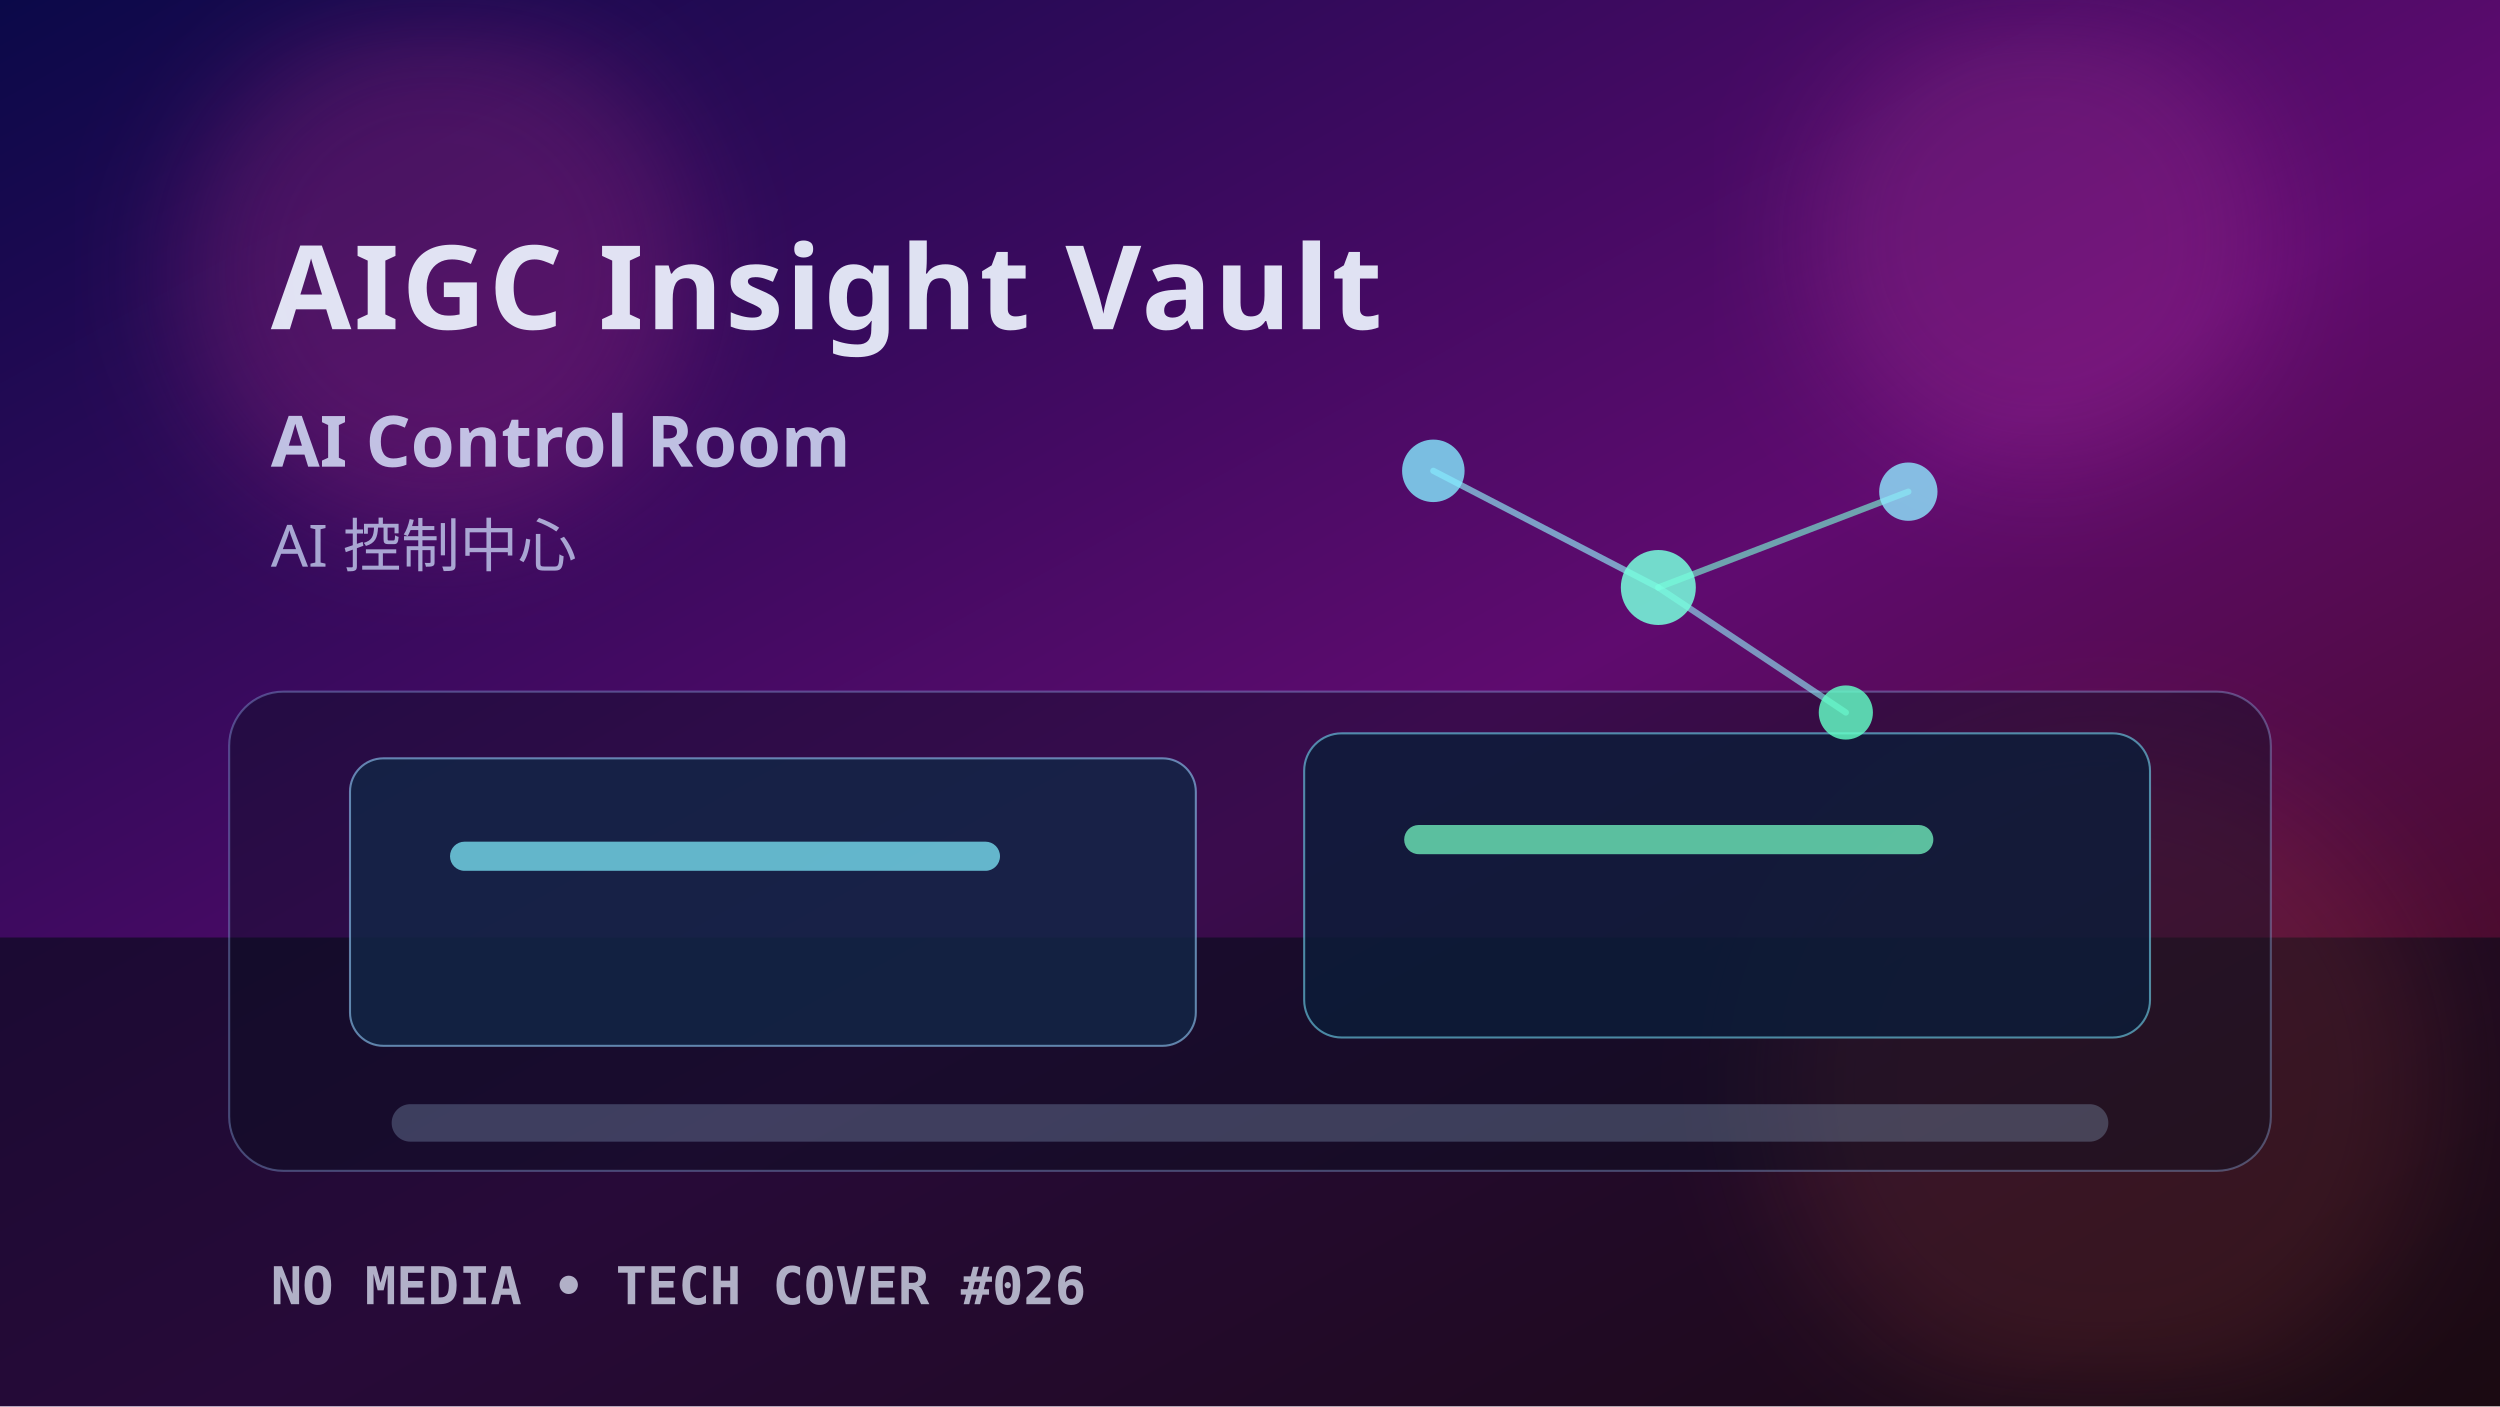
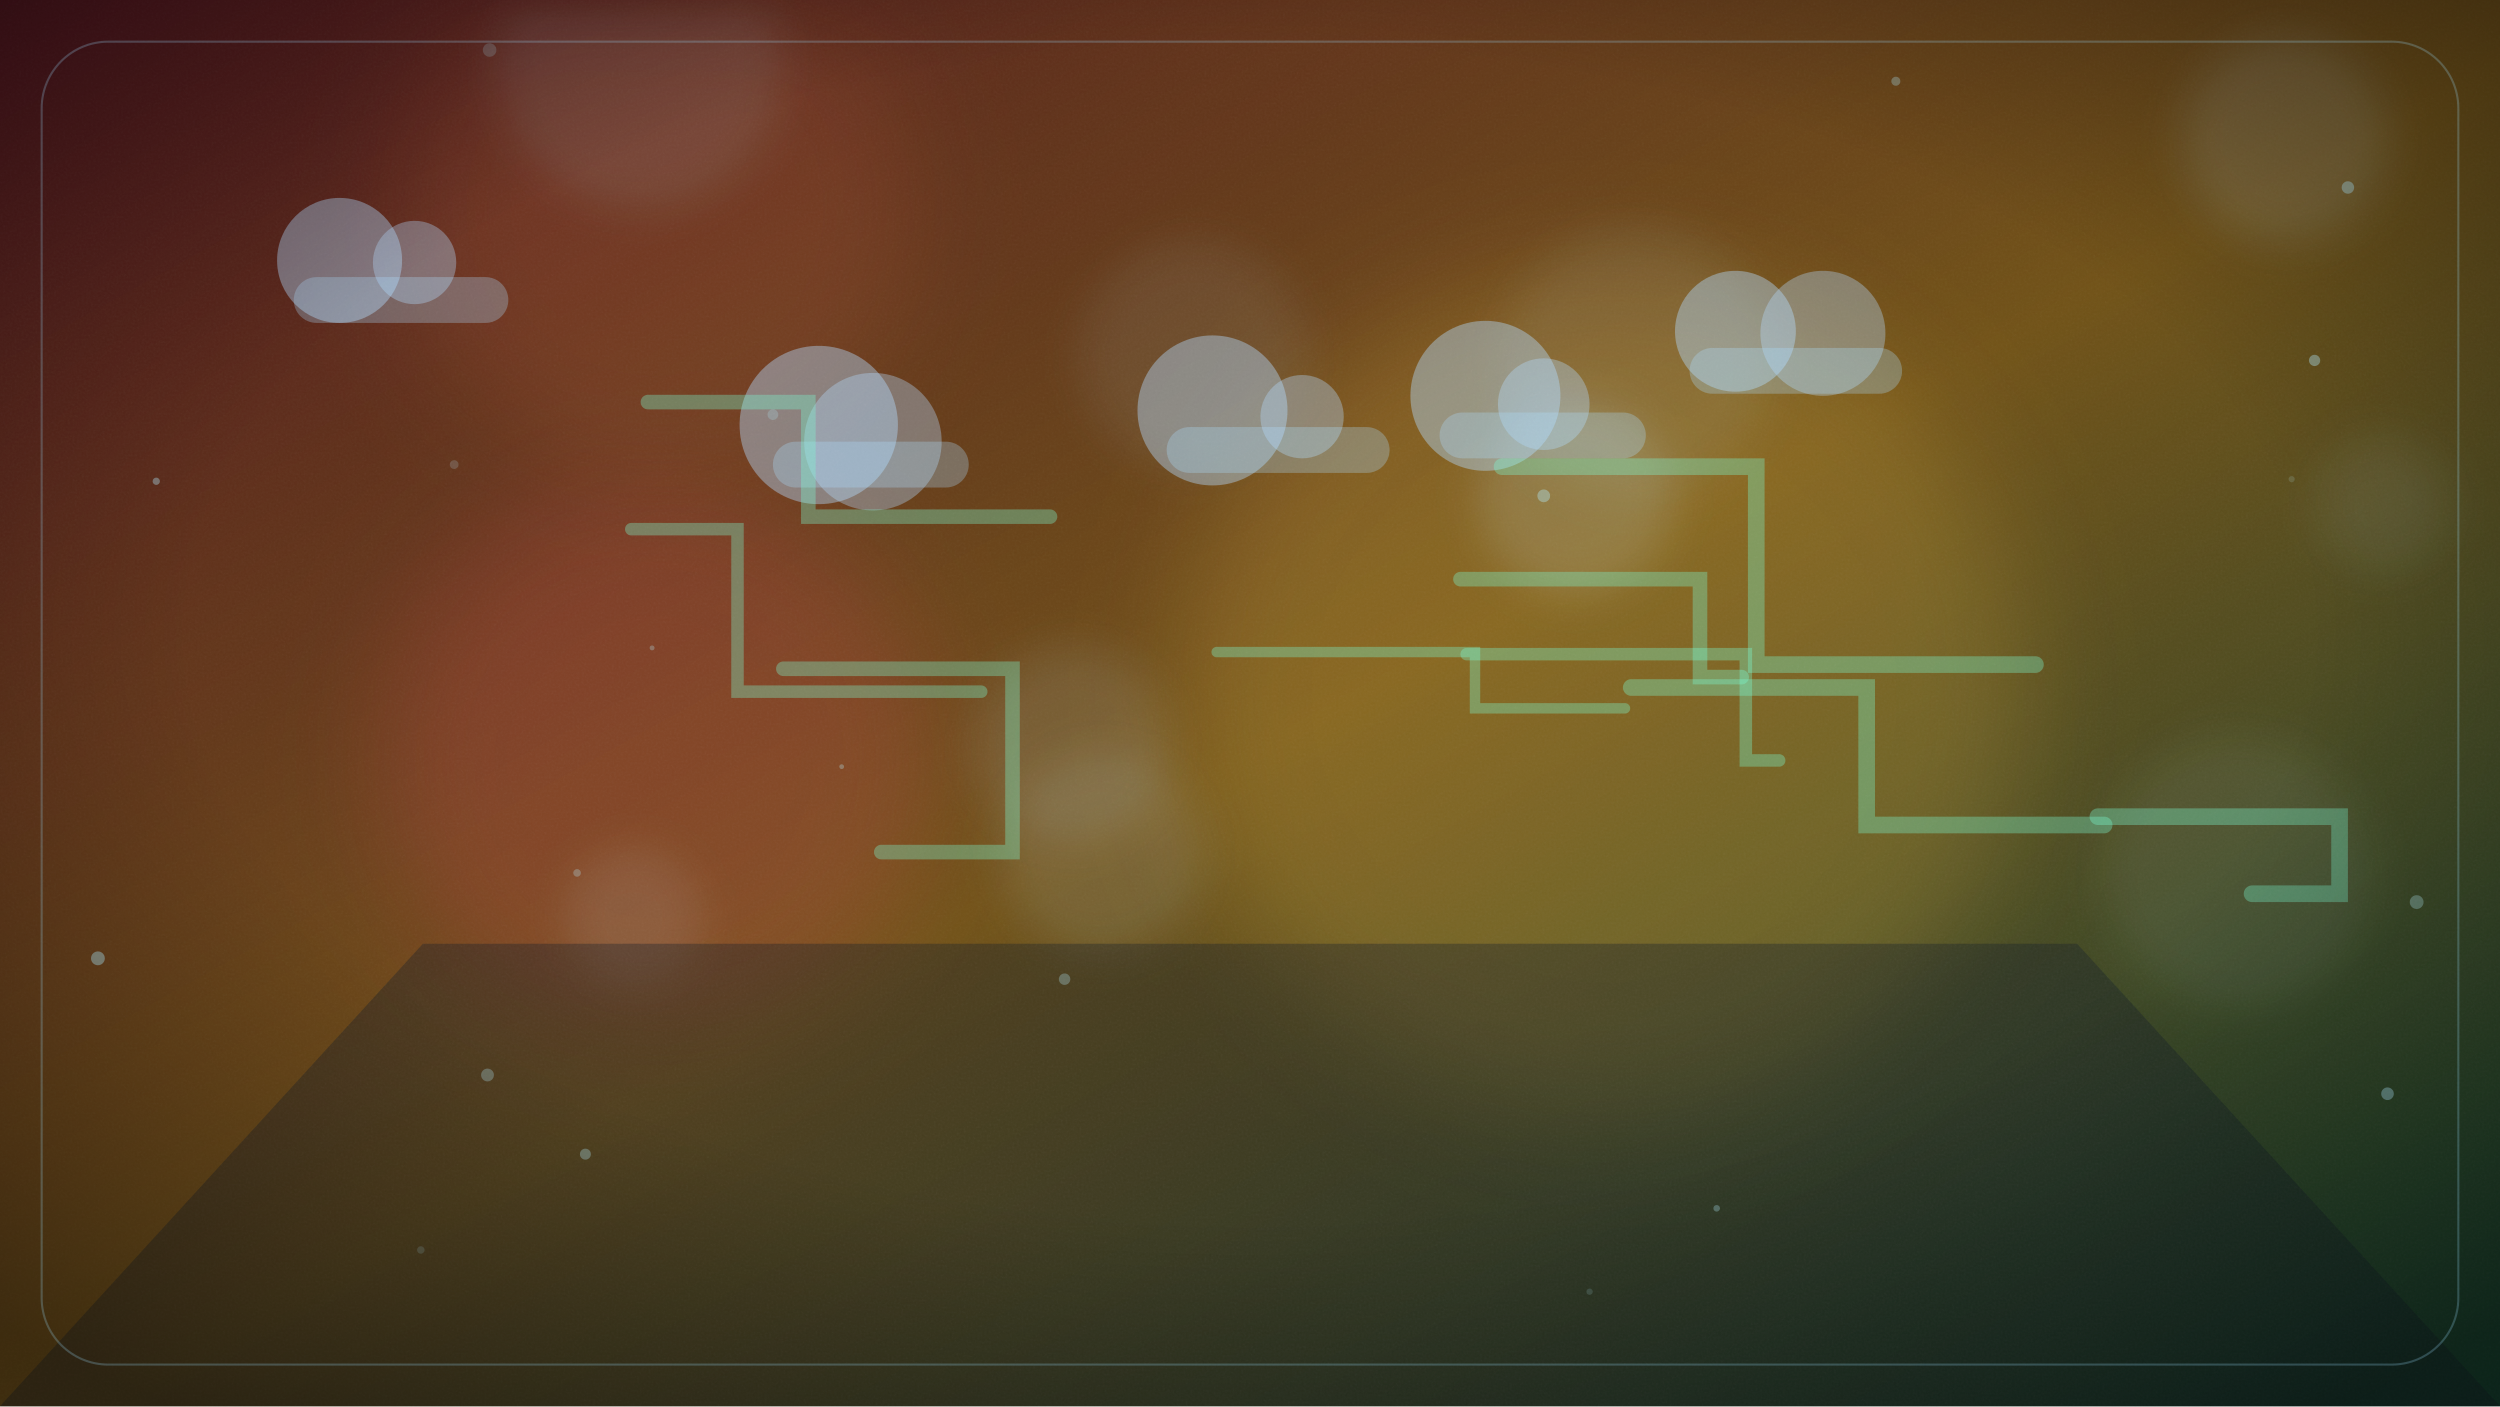
- <svg xmlns="http://www.w3.org/2000/svg" width="1200" height="675" viewBox="0 0 1200 675" role="img" aria-label="AIGC fallback cover 26" data-scene="ai-control-room">
+ <svg xmlns="http://www.w3.org/2000/svg" width="1200" height="675" viewBox="0 0 1200 675" role="img" aria-label="AIGC fallback cover 26" data-scene="scene-6">
  <defs>
-     <linearGradient id="g26" x1="0" y1="0" x2="1" y2="1">
-       <stop offset="0%" stop-color="hsl(242, 78%, 16%)" />
-       <stop offset="55%" stop-color="hsl(290, 82%, 24%)" />
-       <stop offset="100%" stop-color="hsl(2, 74%, 14%)" />
+     <linearGradient id="bg-26" x1="0" y1="0" x2="1" y2="1">
+       <stop offset="0%" stop-color="hsl(353, 82%, 16%)" />
+       <stop offset="52%" stop-color="hsl(39, 84%, 23%)" />
+       <stop offset="100%" stop-color="hsl(153, 78%, 12%)" />
    </linearGradient>
-     <filter id="blur" x="-20%" y="-20%" width="140%" height="140%">
-       <feGaussianBlur stdDeviation="28" />
+     <filter id="blur-26" x="-25%" y="-25%" width="150%" height="150%">
+       <feGaussianBlur stdDeviation="26" />
    </filter>
+     <filter id="soft-26" x="-25%" y="-25%" width="150%" height="150%">
+       <feGaussianBlur stdDeviation="10" />
+     </filter>
+     <filter id="grain-26" x="0%" y="0%" width="100%" height="100%">
+       <feTurbulence type="fractalNoise" baseFrequency="0.9" numOctaves="2" seed="338" stitchTiles="stitch" />
+       <feColorMatrix type="saturate" values="0" />
+       <feComponentTransfer>
+         <feFuncA type="table" tableValues="0 0.05" />
+       </feComponentTransfer>
+     </filter>
+     <radialGradient id="vignette-26" cx="50%" cy="45%" r="70%">
+       <stop offset="60%" stop-color="rgba(0,0,0,0)" />
+       <stop offset="100%" stop-color="rgba(0,0,0,0.45)" />
+     </radialGradient>
  </defs>
-   <rect width="1200" height="675" fill="url(#g26)" />
-   <rect y="450" width="1200" height="225" fill="rgba(5, 10, 24, 0.62)" />
-   <circle cx="210" cy="130" r="124" fill="hsl(326, 92%, 60%)" opacity="0.2" filter="url(#blur)" />
-   <circle cx="980" cy="115" r="112" fill="hsl(320, 94%, 66%)" opacity="0.16" filter="url(#blur)" />
-   <circle cx="1010" cy="520" r="160" fill="hsl(12, 90%, 62%)" opacity="0.12" filter="url(#blur)" />
-   <g id="workspace-desk">
-     <rect x="110" y="332" width="980" height="230" rx="26" fill="rgba(8, 16, 32, 0.42)" stroke="rgba(158,198,255,0.34)" />
-     <rect x="168" y="364" width="406" height="138" rx="16" fill="rgba(18, 38, 70, 0.82)" stroke="rgba(150,210,255,0.58)" />
-     <rect x="626" y="352" width="406" height="146" rx="18" fill="rgba(12, 28, 56, 0.82)" stroke="rgba(120,230,255,0.56)" />
-     <rect x="216" y="404" width="264" height="14" rx="7" fill="rgba(130, 240, 255, 0.72)" />
-     <rect x="674" y="396" width="254" height="14" rx="7" fill="rgba(120, 255, 198, 0.72)" />
-     <rect x="188" y="530" width="824" height="18" rx="9" fill="rgba(185, 220, 255, 0.24)" />
+   <rect width="1200" height="675" fill="url(#bg-26)" />
+   <circle cx="314" cy="364" r="134" fill="hsl(353, 92%, 62%)" opacity="0.18" filter="url(#blur-26)" />
+   <circle cx="315" cy="100" r="125" fill="hsl(379, 92%, 62%)" opacity="0.13" filter="url(#blur-26)" />
+   <circle cx="770" cy="333" r="203" fill="hsl(405, 92%, 62%)" opacity="0.18" filter="url(#blur-26)" />
+   <circle cx="529" cy="409" r="49" fill="rgba(210,240,255,0.11)" filter="url(#soft-26)" />
+   <circle cx="515" cy="358" r="47" fill="rgba(210,240,255,0.11)" filter="url(#soft-26)" />
+   <circle cx="1074" cy="419" r="65" fill="rgba(210,240,255,0.07)" filter="url(#soft-26)" />
+   <circle cx="1144" cy="242" r="32" fill="rgba(210,240,255,0.08)" filter="url(#soft-26)" />
+   <circle cx="573" cy="171" r="54" fill="rgba(210,240,255,0.08)" filter="url(#soft-26)" />
+   <circle cx="1097" cy="67" r="50" fill="rgba(210,240,255,0.13)" filter="url(#soft-26)" />
+   <circle cx="304" cy="441" r="33" fill="rgba(210,240,255,0.10)" filter="url(#soft-26)" />
+   <circle cx="307" cy="31" r="69" fill="rgba(210,240,255,0.09)" filter="url(#soft-26)" />
+   <circle cx="756" cy="238" r="47" fill="rgba(210,240,255,0.15)" filter="url(#soft-26)" />
+   <circle cx="785" cy="175" r="65" fill="rgba(210,240,255,0.08)" filter="url(#soft-26)" />
+   <polygon points="0,675 1200,675 997,453 203,453" fill="rgba(8,16,28,0.35)" />
+   <g id="scene-cloud-pipeline">
+     <g>
+       <circle cx="393" cy="204" r="38" fill="rgba(180,220,255,0.42)" />
+       <circle cx="419" cy="212" r="33" fill="rgba(180,220,255,0.36)" />
+       <rect x="371" y="212" width="94" height="22" rx="11" fill="rgba(170,220,255,0.3)" />
+     </g>
+     <g>
+       <circle cx="582" cy="197" r="36" fill="rgba(180,220,255,0.42)" />
+       <circle cx="625" cy="200" r="20" fill="rgba(180,220,255,0.36)" />
+       <rect x="560" y="205" width="107" height="22" rx="11" fill="rgba(170,220,255,0.3)" />
+     </g>
+     <g>
+       <circle cx="713" cy="190" r="36" fill="rgba(180,220,255,0.42)" />
+       <circle cx="741" cy="194" r="22" fill="rgba(180,220,255,0.36)" />
+       <rect x="691" y="198" width="99" height="22" rx="11" fill="rgba(170,220,255,0.3)" />
+     </g>
+     <g>
+       <circle cx="163" cy="125" r="30" fill="rgba(180,220,255,0.42)" />
+       <circle cx="199" cy="126" r="20" fill="rgba(180,220,255,0.36)" />
+       <rect x="141" y="133" width="103" height="22" rx="11" fill="rgba(170,220,255,0.3)" />
+     </g>
+     <g>
+       <circle cx="833" cy="159" r="29" fill="rgba(180,220,255,0.42)" />
+       <circle cx="875" cy="160" r="30" fill="rgba(180,220,255,0.36)" />
+       <rect x="811" y="167" width="102" height="22" rx="11" fill="rgba(170,220,255,0.3)" />
+     </g>
+     <path d="M 721 224 h 122 v 95 h 134" fill="none" stroke="rgba(120,255,210,0.34)" stroke-width="8" stroke-linecap="round" />
+     <path d="M 1007 392 h 116 v 37 h -42" fill="none" stroke="rgba(120,255,210,0.34)" stroke-width="8" stroke-linecap="round" />
+     <path d="M 303 254 h 51 v 78 h 117" fill="none" stroke="rgba(120,255,210,0.34)" stroke-width="6" stroke-linecap="round" />
+     <path d="M 704 314 h 134 v 51 h 16" fill="none" stroke="rgba(120,255,210,0.34)" stroke-width="6" stroke-linecap="round" />
+     <path d="M 311 193 h 77 v 55 h 116" fill="none" stroke="rgba(120,255,210,0.34)" stroke-width="7" stroke-linecap="round" />
+     <path d="M 783 330 h 113 v 66 h 114" fill="none" stroke="rgba(120,255,210,0.34)" stroke-width="8" stroke-linecap="round" />
+     <path d="M 584 313 h 124 v 27 h 72" fill="none" stroke="rgba(120,255,210,0.34)" stroke-width="5" stroke-linecap="round" />
+     <path d="M 701 278 h 115 v 47 h 20" fill="none" stroke="rgba(120,255,210,0.34)" stroke-width="7" stroke-linecap="round" />
+     <path d="M 376 321 h 110 v 88 h -63" fill="none" stroke="rgba(120,255,210,0.34)" stroke-width="7" stroke-linecap="round" />
  </g>
-   <g id="ai-network" stroke-linecap="round">
-     <line x1="688" y1="226" x2="796" y2="282" stroke="rgba(147, 250, 255, 0.62)" stroke-width="3" />
-     <line x1="796" y1="282" x2="916" y2="236" stroke="rgba(120, 255, 214, 0.62)" stroke-width="3" />
-     <line x1="796" y1="282" x2="886" y2="342" stroke="rgba(147, 250, 255, 0.58)" stroke-width="3" />
-     <circle cx="688" cy="226" r="15" fill="rgba(132, 235, 255, 0.8)" />
-     <circle cx="796" cy="282" r="18" fill="rgba(119, 255, 221, 0.85)" />
-     <circle cx="916" cy="236" r="14" fill="rgba(143, 232, 255, 0.8)" />
-     <circle cx="886" cy="342" r="13" fill="rgba(99, 255, 199, 0.82)" />
+   <g id="scene-sparkles">
+     <circle cx="404" cy="368" r="1.15" fill="rgba(180,240,255,0.30)" />
+     <circle cx="1146" cy="525" r="3.03" fill="rgba(180,240,255,0.43)" />
+     <circle cx="75" cy="231" r="1.75" fill="rgba(180,240,255,0.38)" />
+     <circle cx="234" cy="516" r="3.08" fill="rgba(180,240,255,0.29)" />
+     <circle cx="235" cy="24" r="3.26" fill="rgba(180,240,255,0.21)" />
+     <circle cx="763" cy="620" r="1.51" fill="rgba(180,240,255,0.17)" />
+     <circle cx="824" cy="580" r="1.58" fill="rgba(180,240,255,0.31)" />
+     <circle cx="1127" cy="90" r="2.99" fill="rgba(180,240,255,0.43)" />
+     <circle cx="47" cy="460" r="3.32" fill="rgba(180,240,255,0.44)" />
+     <circle cx="1160" cy="433" r="3.31" fill="rgba(180,240,255,0.33)" />
+     <circle cx="313" cy="311" r="1.19" fill="rgba(180,240,255,0.28)" />
+     <circle cx="741" cy="238" r="3.06" fill="rgba(180,240,255,0.37)" />
+     <circle cx="371" cy="199" r="2.57" fill="rgba(180,240,255,0.22)" />
+     <circle cx="910" cy="39" r="2.17" fill="rgba(180,240,255,0.32)" />
+     <circle cx="511" cy="470" r="2.75" fill="rgba(180,240,255,0.29)" />
+     <circle cx="1100" cy="230" r="1.49" fill="rgba(180,240,255,0.15)" />
+     <circle cx="202" cy="600" r="1.79" fill="rgba(180,240,255,0.18)" />
+     <circle cx="281" cy="554" r="2.64" fill="rgba(180,240,255,0.33)" />
+     <circle cx="277" cy="419" r="1.83" fill="rgba(180,240,255,0.27)" />
+     <circle cx="1111" cy="173" r="2.70" fill="rgba(180,240,255,0.41)" />
+     <circle cx="218" cy="223" r="2.10" fill="rgba(180,240,255,0.18)" />
  </g>
-   <text x="130" y="158" fill="rgba(238,244,255,0.92)" font-family="'Segoe UI', 'PingFang SC', 'Microsoft YaHei', sans-serif" font-size="56" font-weight="700" letter-spacing="1.2">AIGC Insight Vault</text>
-   <text x="130" y="224" fill="rgba(218,232,255,0.82)" font-family="'Segoe UI', 'PingFang SC', 'Microsoft YaHei', sans-serif" font-size="34" font-weight="600">AI Control Room</text>
-   <text x="130" y="272" fill="rgba(210,226,255,0.72)" font-family="'Segoe UI', 'PingFang SC', 'Microsoft YaHei', sans-serif" font-size="28" font-weight="500">AI 控制中心</text>
-   <text x="130" y="626" fill="rgba(230,240,255,0.72)" font-family="'JetBrains Mono', 'Menlo', monospace" font-size="25" font-weight="600">NO MEDIA • TECH COVER #026</text>
+   <rect width="1200" height="675" fill="rgba(190,220,255,0.06)" />
+   <rect width="1200" height="675" filter="url(#grain-26)" />
+   <rect width="1200" height="675" fill="url(#vignette-26)" />
+   <rect x="20" y="20" width="1160" height="635" rx="32" fill="none" stroke="rgba(155,220,255,0.24)" />
</svg>
